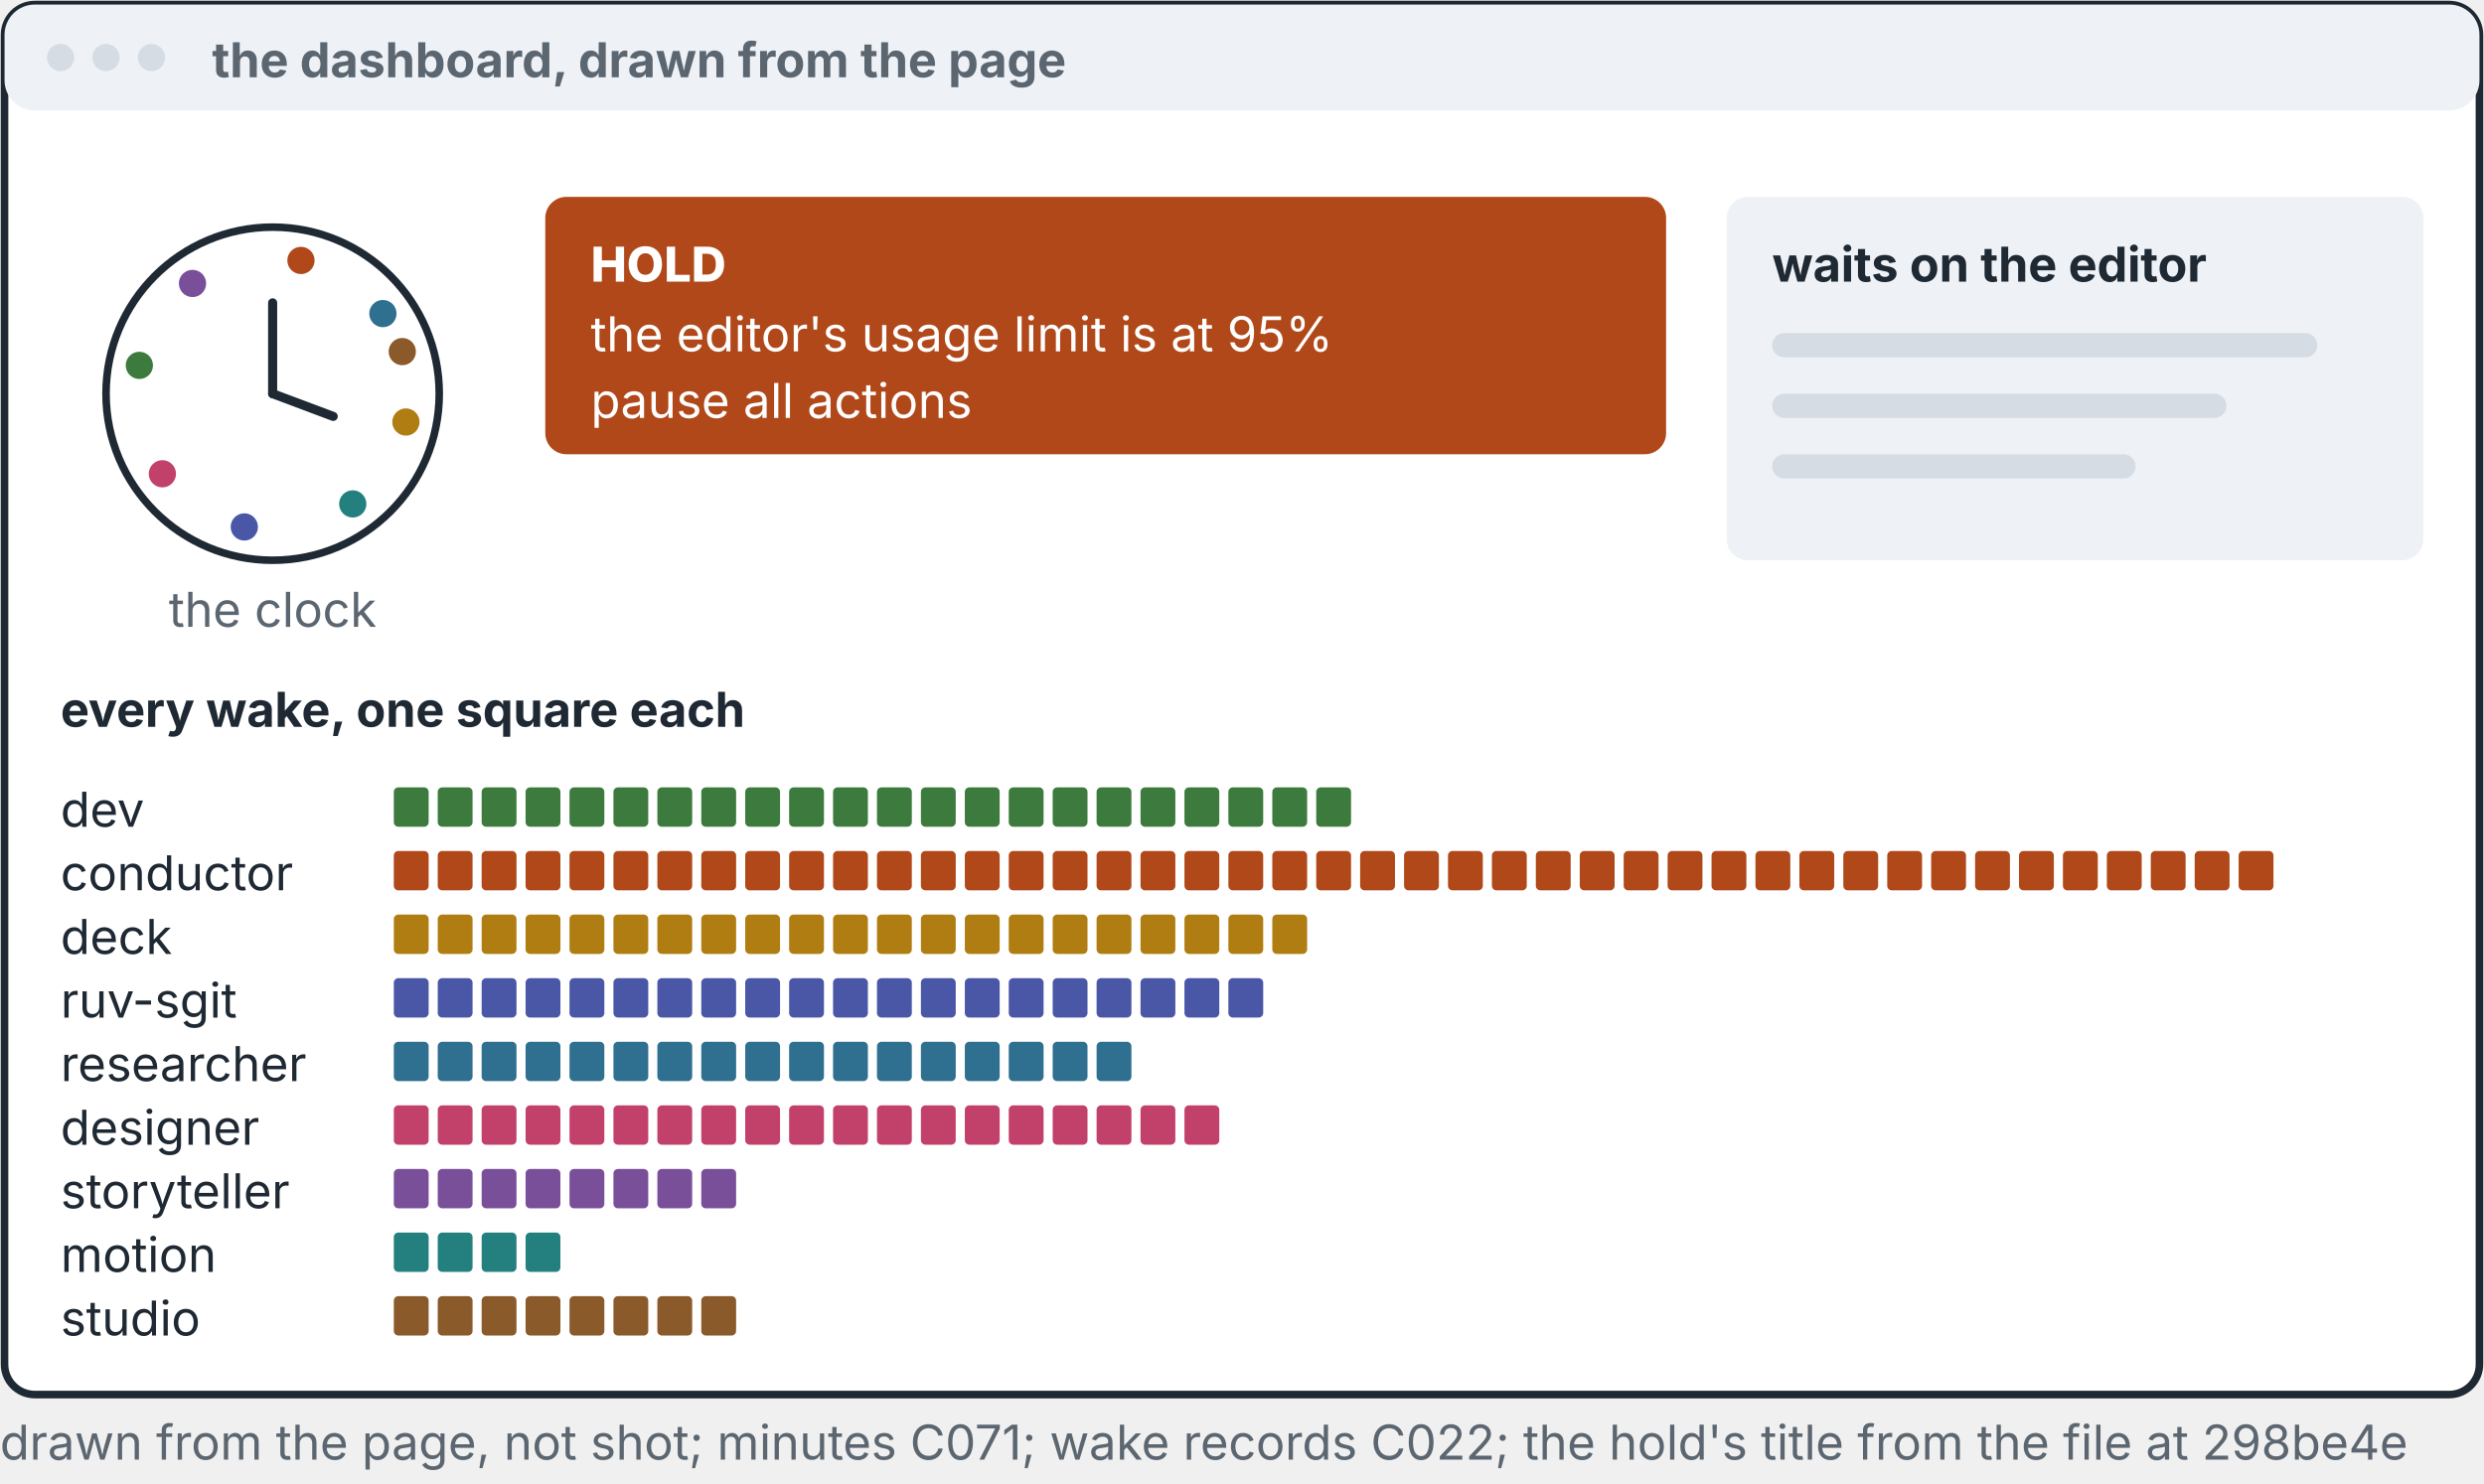
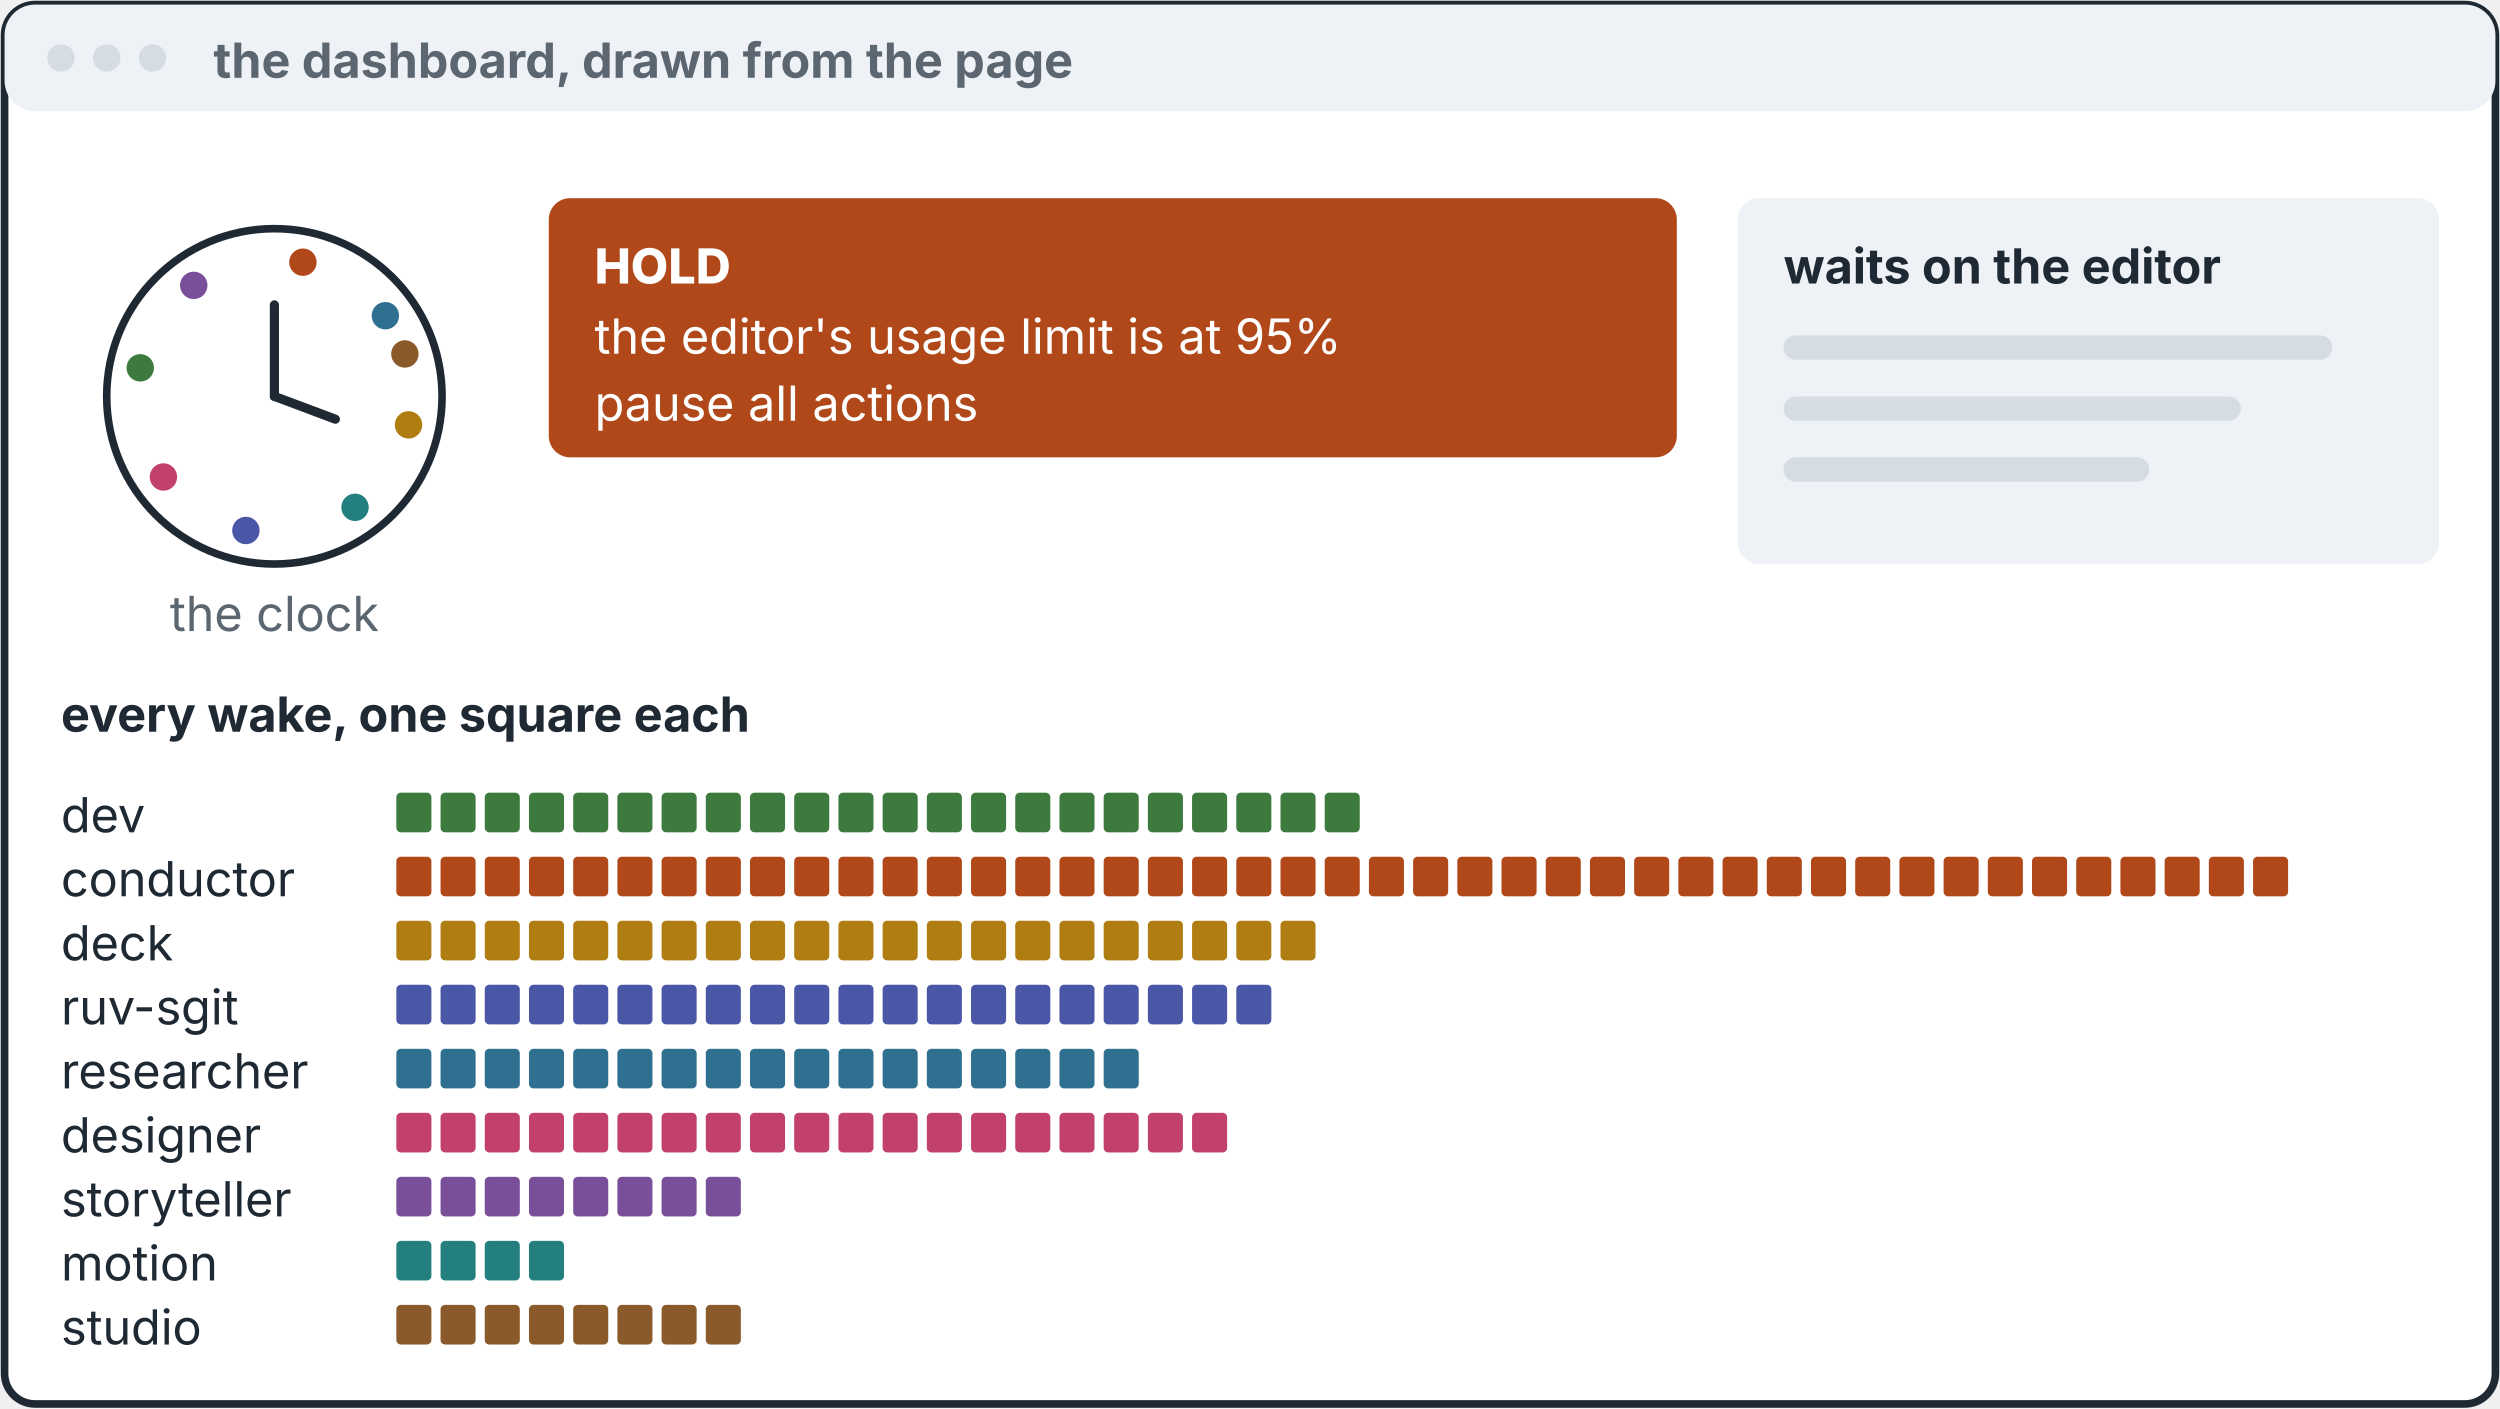
- <svg xmlns="http://www.w3.org/2000/svg" width="164mm" height="98mm" viewBox="0 0 164 98" role="img" aria-label="The team's dashboard, drawn: the clock, the hold, what waits on the editor, and every wake as a square">
+ <svg xmlns="http://www.w3.org/2000/svg" width="164mm" height="92.4mm" viewBox="0 0 164 92.4" role="img" aria-label="The team's dashboard, drawn: the clock, the hold, what waits on the editor, and every wake as a square">
  <rect x=".3" y=".3" width="163.4" height="91.8" rx="2" fill="#fff" stroke="#1f2933" stroke-width=".5" />
  <rect x=".3" y=".3" width="163.4" height="7" rx="2" fill="#eef2f6" />
  <circle cx="4" cy="3.8" r=".9" fill="#d5dce4" />
  <circle cx="7" cy="3.8" r=".9" fill="#d5dce4" />
  <circle cx="10" cy="3.8" r=".9" fill="#d5dce4" />
  <text x="14.00" y="5.10" font-family="Inter, Helvetica, Arial, sans-serif" font-size="3.18" font-weight="700" fill="#5b6670" text-anchor="start">the dashboard, drawn from the page</text>
  <circle cx="18" cy="26" r="11" fill="#fff" stroke="#1f2933" stroke-width=".5" />
  <circle cx="19.87" cy="17.20" r=".9" fill="#b0481a" />
  <circle cx="25.28" cy="20.71" r=".9" fill="#2f6f8f" />
  <circle cx="26.56" cy="23.22" r=".9" fill="#8a5a2b" />
  <circle cx="26.80" cy="27.87" r=".9" fill="#b07d12" />
  <circle cx="23.29" cy="33.28" r=".9" fill="#23807f" />
  <circle cx="16.13" cy="34.80" r=".9" fill="#4a56a6" />
  <circle cx="10.72" cy="31.29" r=".9" fill="#c2416b" />
  <circle cx="9.20" cy="24.13" r=".9" fill="#3d7a3d" />
  <circle cx="12.71" cy="18.72" r=".9" fill="#7a4f9a" />
  <line x1="18.00" y1="26.00" x2="18.00" y2="20.00" stroke="#1f2933" stroke-width="0.6" stroke-linecap="round" />
  <line x1="18.00" y1="26.00" x2="22.00" y2="27.50" stroke="#1f2933" stroke-width="0.6" stroke-linecap="round" />
  <text x="18.00" y="41.40" font-family="Inter, Helvetica, Arial, sans-serif" font-size="3.18" font-weight="400" fill="#5b6670" text-anchor="middle">the clock</text>
  <rect x="36" y="13" width="74" height="17" rx="1.4" fill="#b0481a" />
  <text x="39.00" y="18.60" font-family="Inter, Helvetica, Arial, sans-serif" font-size="3.18" font-weight="800" fill="#fff" text-anchor="start">HOLD</text>
  <text x="39.00" y="23.20" font-family="Inter, Helvetica, Arial, sans-serif" font-size="3.18" font-weight="400" fill="#fff" text-anchor="start">the editor's usage limit is at 95%</text>
  <text x="39.00" y="27.60" font-family="Inter, Helvetica, Arial, sans-serif" font-size="3.18" font-weight="400" fill="#fff" text-anchor="start">pause all actions</text>
  <rect x="114" y="13" width="46" height="24" rx="1.4" fill="#eef2f6" />
  <text x="117.00" y="18.60" font-family="Inter, Helvetica, Arial, sans-serif" font-size="3.18" font-weight="700" fill="#1f2933" text-anchor="start">waits on the editor</text>
  <rect x="117" y="22" width="36" height="1.6" rx=".8" fill="#d5dce4" />
  <rect x="117" y="26" width="30" height="1.6" rx=".8" fill="#d5dce4" />
  <rect x="117" y="30" width="24" height="1.6" rx=".8" fill="#d5dce4" />
  <text x="4.00" y="48.00" font-family="Inter, Helvetica, Arial, sans-serif" font-size="3.18" font-weight="700" fill="#1f2933" text-anchor="start">every wake, one square each</text>
  <text x="4.00" y="54.60" font-family="Inter, Helvetica, Arial, sans-serif" font-size="3.18" font-weight="400" fill="#1f2933" text-anchor="start">dev</text>
  <rect x="26.00" y="52.0" width="2.3" height="2.6" rx=".3" fill="#3d7a3d" />
  <rect x="28.90" y="52.0" width="2.3" height="2.6" rx=".3" fill="#3d7a3d" />
  <rect x="31.80" y="52.0" width="2.3" height="2.6" rx=".3" fill="#3d7a3d" />
  <rect x="34.70" y="52.0" width="2.3" height="2.6" rx=".3" fill="#3d7a3d" />
  <rect x="37.60" y="52.0" width="2.3" height="2.6" rx=".3" fill="#3d7a3d" />
  <rect x="40.50" y="52.0" width="2.3" height="2.6" rx=".3" fill="#3d7a3d" />
  <rect x="43.40" y="52.0" width="2.3" height="2.6" rx=".3" fill="#3d7a3d" />
  <rect x="46.30" y="52.0" width="2.3" height="2.6" rx=".3" fill="#3d7a3d" />
  <rect x="49.20" y="52.0" width="2.3" height="2.6" rx=".3" fill="#3d7a3d" />
  <rect x="52.10" y="52.0" width="2.3" height="2.6" rx=".3" fill="#3d7a3d" />
  <rect x="55.00" y="52.0" width="2.3" height="2.6" rx=".3" fill="#3d7a3d" />
  <rect x="57.90" y="52.0" width="2.3" height="2.6" rx=".3" fill="#3d7a3d" />
  <rect x="60.80" y="52.0" width="2.3" height="2.6" rx=".3" fill="#3d7a3d" />
  <rect x="63.70" y="52.0" width="2.3" height="2.6" rx=".3" fill="#3d7a3d" />
  <rect x="66.60" y="52.0" width="2.3" height="2.6" rx=".3" fill="#3d7a3d" />
  <rect x="69.50" y="52.0" width="2.3" height="2.6" rx=".3" fill="#3d7a3d" />
  <rect x="72.40" y="52.0" width="2.3" height="2.6" rx=".3" fill="#3d7a3d" />
  <rect x="75.30" y="52.0" width="2.3" height="2.6" rx=".3" fill="#3d7a3d" />
  <rect x="78.20" y="52.0" width="2.3" height="2.6" rx=".3" fill="#3d7a3d" />
  <rect x="81.10" y="52.0" width="2.3" height="2.6" rx=".3" fill="#3d7a3d" />
  <rect x="84.00" y="52.0" width="2.3" height="2.6" rx=".3" fill="#3d7a3d" />
  <rect x="86.90" y="52.0" width="2.3" height="2.6" rx=".3" fill="#3d7a3d" />
  <text x="4.00" y="58.80" font-family="Inter, Helvetica, Arial, sans-serif" font-size="3.18" font-weight="400" fill="#1f2933" text-anchor="start">conductor</text>
  <rect x="26.00" y="56.2" width="2.3" height="2.6" rx=".3" fill="#b0481a" />
  <rect x="28.90" y="56.2" width="2.3" height="2.6" rx=".3" fill="#b0481a" />
  <rect x="31.80" y="56.2" width="2.3" height="2.6" rx=".3" fill="#b0481a" />
  <rect x="34.70" y="56.2" width="2.3" height="2.6" rx=".3" fill="#b0481a" />
  <rect x="37.60" y="56.2" width="2.3" height="2.6" rx=".3" fill="#b0481a" />
  <rect x="40.50" y="56.2" width="2.3" height="2.6" rx=".3" fill="#b0481a" />
  <rect x="43.40" y="56.2" width="2.3" height="2.6" rx=".3" fill="#b0481a" />
  <rect x="46.30" y="56.2" width="2.3" height="2.6" rx=".3" fill="#b0481a" />
  <rect x="49.20" y="56.2" width="2.3" height="2.6" rx=".3" fill="#b0481a" />
  <rect x="52.10" y="56.2" width="2.3" height="2.6" rx=".3" fill="#b0481a" />
  <rect x="55.00" y="56.2" width="2.3" height="2.6" rx=".3" fill="#b0481a" />
  <rect x="57.90" y="56.2" width="2.3" height="2.6" rx=".3" fill="#b0481a" />
  <rect x="60.80" y="56.2" width="2.3" height="2.6" rx=".3" fill="#b0481a" />
  <rect x="63.70" y="56.2" width="2.3" height="2.6" rx=".3" fill="#b0481a" />
  <rect x="66.60" y="56.2" width="2.3" height="2.6" rx=".3" fill="#b0481a" />
  <rect x="69.50" y="56.2" width="2.3" height="2.6" rx=".3" fill="#b0481a" />
  <rect x="72.40" y="56.2" width="2.3" height="2.6" rx=".3" fill="#b0481a" />
  <rect x="75.30" y="56.2" width="2.3" height="2.6" rx=".3" fill="#b0481a" />
  <rect x="78.20" y="56.2" width="2.3" height="2.6" rx=".3" fill="#b0481a" />
  <rect x="81.10" y="56.2" width="2.3" height="2.6" rx=".3" fill="#b0481a" />
  <rect x="84.00" y="56.2" width="2.3" height="2.6" rx=".3" fill="#b0481a" />
  <rect x="86.90" y="56.2" width="2.3" height="2.6" rx=".3" fill="#b0481a" />
  <rect x="89.80" y="56.2" width="2.3" height="2.6" rx=".3" fill="#b0481a" />
  <rect x="92.70" y="56.2" width="2.3" height="2.6" rx=".3" fill="#b0481a" />
  <rect x="95.60" y="56.2" width="2.3" height="2.6" rx=".3" fill="#b0481a" />
  <rect x="98.50" y="56.2" width="2.3" height="2.6" rx=".3" fill="#b0481a" />
  <rect x="101.40" y="56.2" width="2.3" height="2.6" rx=".3" fill="#b0481a" />
  <rect x="104.30" y="56.2" width="2.3" height="2.6" rx=".3" fill="#b0481a" />
  <rect x="107.20" y="56.2" width="2.3" height="2.6" rx=".3" fill="#b0481a" />
  <rect x="110.10" y="56.2" width="2.3" height="2.6" rx=".3" fill="#b0481a" />
  <rect x="113.00" y="56.2" width="2.3" height="2.6" rx=".3" fill="#b0481a" />
  <rect x="115.90" y="56.2" width="2.3" height="2.6" rx=".3" fill="#b0481a" />
  <rect x="118.80" y="56.2" width="2.3" height="2.6" rx=".3" fill="#b0481a" />
  <rect x="121.70" y="56.2" width="2.3" height="2.6" rx=".3" fill="#b0481a" />
  <rect x="124.60" y="56.2" width="2.3" height="2.6" rx=".3" fill="#b0481a" />
  <rect x="127.50" y="56.2" width="2.3" height="2.6" rx=".3" fill="#b0481a" />
  <rect x="130.40" y="56.2" width="2.3" height="2.6" rx=".3" fill="#b0481a" />
  <rect x="133.30" y="56.2" width="2.3" height="2.6" rx=".3" fill="#b0481a" />
  <rect x="136.20" y="56.2" width="2.3" height="2.6" rx=".3" fill="#b0481a" />
  <rect x="139.10" y="56.2" width="2.3" height="2.6" rx=".3" fill="#b0481a" />
  <rect x="142.00" y="56.2" width="2.3" height="2.6" rx=".3" fill="#b0481a" />
  <rect x="144.90" y="56.2" width="2.3" height="2.6" rx=".3" fill="#b0481a" />
  <rect x="147.80" y="56.2" width="2.3" height="2.6" rx=".3" fill="#b0481a" />
  <text x="4.00" y="63.00" font-family="Inter, Helvetica, Arial, sans-serif" font-size="3.18" font-weight="400" fill="#1f2933" text-anchor="start">deck</text>
  <rect x="26.00" y="60.4" width="2.3" height="2.6" rx=".3" fill="#b07d12" />
  <rect x="28.90" y="60.4" width="2.3" height="2.6" rx=".3" fill="#b07d12" />
  <rect x="31.80" y="60.4" width="2.3" height="2.6" rx=".3" fill="#b07d12" />
  <rect x="34.70" y="60.4" width="2.3" height="2.6" rx=".3" fill="#b07d12" />
  <rect x="37.60" y="60.4" width="2.3" height="2.6" rx=".3" fill="#b07d12" />
  <rect x="40.50" y="60.4" width="2.3" height="2.6" rx=".3" fill="#b07d12" />
  <rect x="43.40" y="60.4" width="2.3" height="2.6" rx=".3" fill="#b07d12" />
  <rect x="46.30" y="60.4" width="2.3" height="2.6" rx=".3" fill="#b07d12" />
  <rect x="49.20" y="60.4" width="2.3" height="2.6" rx=".3" fill="#b07d12" />
  <rect x="52.10" y="60.4" width="2.3" height="2.6" rx=".3" fill="#b07d12" />
  <rect x="55.00" y="60.4" width="2.3" height="2.6" rx=".3" fill="#b07d12" />
  <rect x="57.90" y="60.4" width="2.3" height="2.6" rx=".3" fill="#b07d12" />
  <rect x="60.80" y="60.4" width="2.3" height="2.6" rx=".3" fill="#b07d12" />
  <rect x="63.70" y="60.4" width="2.3" height="2.6" rx=".3" fill="#b07d12" />
  <rect x="66.60" y="60.4" width="2.3" height="2.6" rx=".3" fill="#b07d12" />
  <rect x="69.50" y="60.4" width="2.3" height="2.6" rx=".3" fill="#b07d12" />
  <rect x="72.40" y="60.4" width="2.3" height="2.6" rx=".3" fill="#b07d12" />
  <rect x="75.30" y="60.4" width="2.3" height="2.6" rx=".3" fill="#b07d12" />
  <rect x="78.20" y="60.4" width="2.3" height="2.6" rx=".3" fill="#b07d12" />
  <rect x="81.10" y="60.4" width="2.3" height="2.6" rx=".3" fill="#b07d12" />
  <rect x="84.00" y="60.4" width="2.3" height="2.6" rx=".3" fill="#b07d12" />
  <text x="4.00" y="67.20" font-family="Inter, Helvetica, Arial, sans-serif" font-size="3.18" font-weight="400" fill="#1f2933" text-anchor="start">ruv-sgit</text>
  <rect x="26.00" y="64.6" width="2.3" height="2.6" rx=".3" fill="#4a56a6" />
  <rect x="28.90" y="64.6" width="2.3" height="2.6" rx=".3" fill="#4a56a6" />
  <rect x="31.80" y="64.6" width="2.3" height="2.6" rx=".3" fill="#4a56a6" />
  <rect x="34.70" y="64.6" width="2.3" height="2.6" rx=".3" fill="#4a56a6" />
  <rect x="37.60" y="64.6" width="2.3" height="2.6" rx=".3" fill="#4a56a6" />
  <rect x="40.50" y="64.6" width="2.3" height="2.6" rx=".3" fill="#4a56a6" />
  <rect x="43.40" y="64.6" width="2.3" height="2.6" rx=".3" fill="#4a56a6" />
  <rect x="46.30" y="64.6" width="2.3" height="2.6" rx=".3" fill="#4a56a6" />
  <rect x="49.20" y="64.6" width="2.3" height="2.6" rx=".3" fill="#4a56a6" />
  <rect x="52.10" y="64.6" width="2.3" height="2.6" rx=".3" fill="#4a56a6" />
  <rect x="55.00" y="64.6" width="2.3" height="2.6" rx=".3" fill="#4a56a6" />
  <rect x="57.90" y="64.6" width="2.3" height="2.6" rx=".3" fill="#4a56a6" />
  <rect x="60.80" y="64.6" width="2.3" height="2.6" rx=".3" fill="#4a56a6" />
  <rect x="63.70" y="64.6" width="2.3" height="2.6" rx=".3" fill="#4a56a6" />
  <rect x="66.60" y="64.6" width="2.3" height="2.6" rx=".3" fill="#4a56a6" />
  <rect x="69.50" y="64.6" width="2.3" height="2.6" rx=".3" fill="#4a56a6" />
  <rect x="72.40" y="64.6" width="2.3" height="2.6" rx=".3" fill="#4a56a6" />
  <rect x="75.30" y="64.6" width="2.3" height="2.6" rx=".3" fill="#4a56a6" />
  <rect x="78.20" y="64.6" width="2.3" height="2.6" rx=".3" fill="#4a56a6" />
  <rect x="81.10" y="64.6" width="2.3" height="2.6" rx=".3" fill="#4a56a6" />
  <text x="4.00" y="71.40" font-family="Inter, Helvetica, Arial, sans-serif" font-size="3.18" font-weight="400" fill="#1f2933" text-anchor="start">researcher</text>
  <rect x="26.00" y="68.8" width="2.3" height="2.6" rx=".3" fill="#2f6f8f" />
  <rect x="28.90" y="68.8" width="2.3" height="2.6" rx=".3" fill="#2f6f8f" />
  <rect x="31.80" y="68.8" width="2.3" height="2.6" rx=".3" fill="#2f6f8f" />
  <rect x="34.70" y="68.8" width="2.3" height="2.6" rx=".3" fill="#2f6f8f" />
  <rect x="37.60" y="68.8" width="2.3" height="2.6" rx=".3" fill="#2f6f8f" />
  <rect x="40.50" y="68.8" width="2.3" height="2.6" rx=".3" fill="#2f6f8f" />
  <rect x="43.40" y="68.8" width="2.3" height="2.6" rx=".3" fill="#2f6f8f" />
  <rect x="46.30" y="68.8" width="2.3" height="2.6" rx=".3" fill="#2f6f8f" />
  <rect x="49.20" y="68.8" width="2.3" height="2.6" rx=".3" fill="#2f6f8f" />
  <rect x="52.10" y="68.8" width="2.3" height="2.6" rx=".3" fill="#2f6f8f" />
  <rect x="55.00" y="68.8" width="2.3" height="2.6" rx=".3" fill="#2f6f8f" />
  <rect x="57.90" y="68.8" width="2.3" height="2.6" rx=".3" fill="#2f6f8f" />
  <rect x="60.80" y="68.8" width="2.3" height="2.6" rx=".3" fill="#2f6f8f" />
  <rect x="63.70" y="68.8" width="2.3" height="2.6" rx=".3" fill="#2f6f8f" />
  <rect x="66.60" y="68.8" width="2.3" height="2.6" rx=".3" fill="#2f6f8f" />
  <rect x="69.50" y="68.8" width="2.3" height="2.6" rx=".3" fill="#2f6f8f" />
  <rect x="72.40" y="68.8" width="2.3" height="2.6" rx=".3" fill="#2f6f8f" />
  <text x="4.00" y="75.60" font-family="Inter, Helvetica, Arial, sans-serif" font-size="3.18" font-weight="400" fill="#1f2933" text-anchor="start">designer</text>
  <rect x="26.00" y="73" width="2.3" height="2.6" rx=".3" fill="#c2416b" />
  <rect x="28.90" y="73" width="2.3" height="2.6" rx=".3" fill="#c2416b" />
  <rect x="31.80" y="73" width="2.3" height="2.6" rx=".3" fill="#c2416b" />
  <rect x="34.70" y="73" width="2.3" height="2.6" rx=".3" fill="#c2416b" />
  <rect x="37.60" y="73" width="2.3" height="2.6" rx=".3" fill="#c2416b" />
  <rect x="40.50" y="73" width="2.3" height="2.6" rx=".3" fill="#c2416b" />
  <rect x="43.40" y="73" width="2.3" height="2.6" rx=".3" fill="#c2416b" />
  <rect x="46.30" y="73" width="2.3" height="2.6" rx=".3" fill="#c2416b" />
  <rect x="49.20" y="73" width="2.3" height="2.6" rx=".3" fill="#c2416b" />
  <rect x="52.10" y="73" width="2.3" height="2.6" rx=".3" fill="#c2416b" />
  <rect x="55.00" y="73" width="2.3" height="2.6" rx=".3" fill="#c2416b" />
  <rect x="57.90" y="73" width="2.3" height="2.6" rx=".3" fill="#c2416b" />
  <rect x="60.80" y="73" width="2.3" height="2.6" rx=".3" fill="#c2416b" />
  <rect x="63.70" y="73" width="2.3" height="2.6" rx=".3" fill="#c2416b" />
  <rect x="66.60" y="73" width="2.3" height="2.6" rx=".3" fill="#c2416b" />
  <rect x="69.50" y="73" width="2.3" height="2.6" rx=".3" fill="#c2416b" />
  <rect x="72.40" y="73" width="2.3" height="2.6" rx=".3" fill="#c2416b" />
  <rect x="75.30" y="73" width="2.3" height="2.6" rx=".3" fill="#c2416b" />
  <rect x="78.20" y="73" width="2.3" height="2.6" rx=".3" fill="#c2416b" />
  <text x="4.00" y="79.80" font-family="Inter, Helvetica, Arial, sans-serif" font-size="3.18" font-weight="400" fill="#1f2933" text-anchor="start">storyteller</text>
  <rect x="26.00" y="77.2" width="2.3" height="2.6" rx=".3" fill="#7a4f9a" />
  <rect x="28.90" y="77.2" width="2.3" height="2.6" rx=".3" fill="#7a4f9a" />
  <rect x="31.80" y="77.2" width="2.3" height="2.6" rx=".3" fill="#7a4f9a" />
  <rect x="34.70" y="77.2" width="2.3" height="2.6" rx=".3" fill="#7a4f9a" />
  <rect x="37.60" y="77.2" width="2.3" height="2.6" rx=".3" fill="#7a4f9a" />
  <rect x="40.50" y="77.2" width="2.3" height="2.6" rx=".3" fill="#7a4f9a" />
  <rect x="43.40" y="77.2" width="2.3" height="2.6" rx=".3" fill="#7a4f9a" />
  <rect x="46.30" y="77.2" width="2.3" height="2.6" rx=".3" fill="#7a4f9a" />
  <text x="4.00" y="84.00" font-family="Inter, Helvetica, Arial, sans-serif" font-size="3.18" font-weight="400" fill="#1f2933" text-anchor="start">motion</text>
  <rect x="26.00" y="81.4" width="2.3" height="2.6" rx=".3" fill="#23807f" />
  <rect x="28.90" y="81.4" width="2.3" height="2.6" rx=".3" fill="#23807f" />
  <rect x="31.80" y="81.4" width="2.3" height="2.6" rx=".3" fill="#23807f" />
  <rect x="34.70" y="81.4" width="2.3" height="2.6" rx=".3" fill="#23807f" />
  <text x="4.00" y="88.20" font-family="Inter, Helvetica, Arial, sans-serif" font-size="3.18" font-weight="400" fill="#1f2933" text-anchor="start">studio</text>
  <rect x="26.00" y="85.6" width="2.3" height="2.6" rx=".3" fill="#8a5a2b" />
  <rect x="28.90" y="85.6" width="2.3" height="2.6" rx=".3" fill="#8a5a2b" />
  <rect x="31.80" y="85.6" width="2.3" height="2.6" rx=".3" fill="#8a5a2b" />
  <rect x="34.70" y="85.6" width="2.3" height="2.6" rx=".3" fill="#8a5a2b" />
  <rect x="37.60" y="85.6" width="2.3" height="2.6" rx=".3" fill="#8a5a2b" />
  <rect x="40.50" y="85.6" width="2.3" height="2.6" rx=".3" fill="#8a5a2b" />
  <rect x="43.40" y="85.6" width="2.3" height="2.6" rx=".3" fill="#8a5a2b" />
  <rect x="46.30" y="85.6" width="2.3" height="2.6" rx=".3" fill="#8a5a2b" />
-   <text x="0.00" y="96.40" font-family="Inter, Helvetica, Arial, sans-serif" font-size="3.18" font-weight="400" fill="#5b6670" text-anchor="start">drawn from the page, not shot; minutes C071; wake records C022; the hold's title from the file at 298be4e</text>
</svg>
